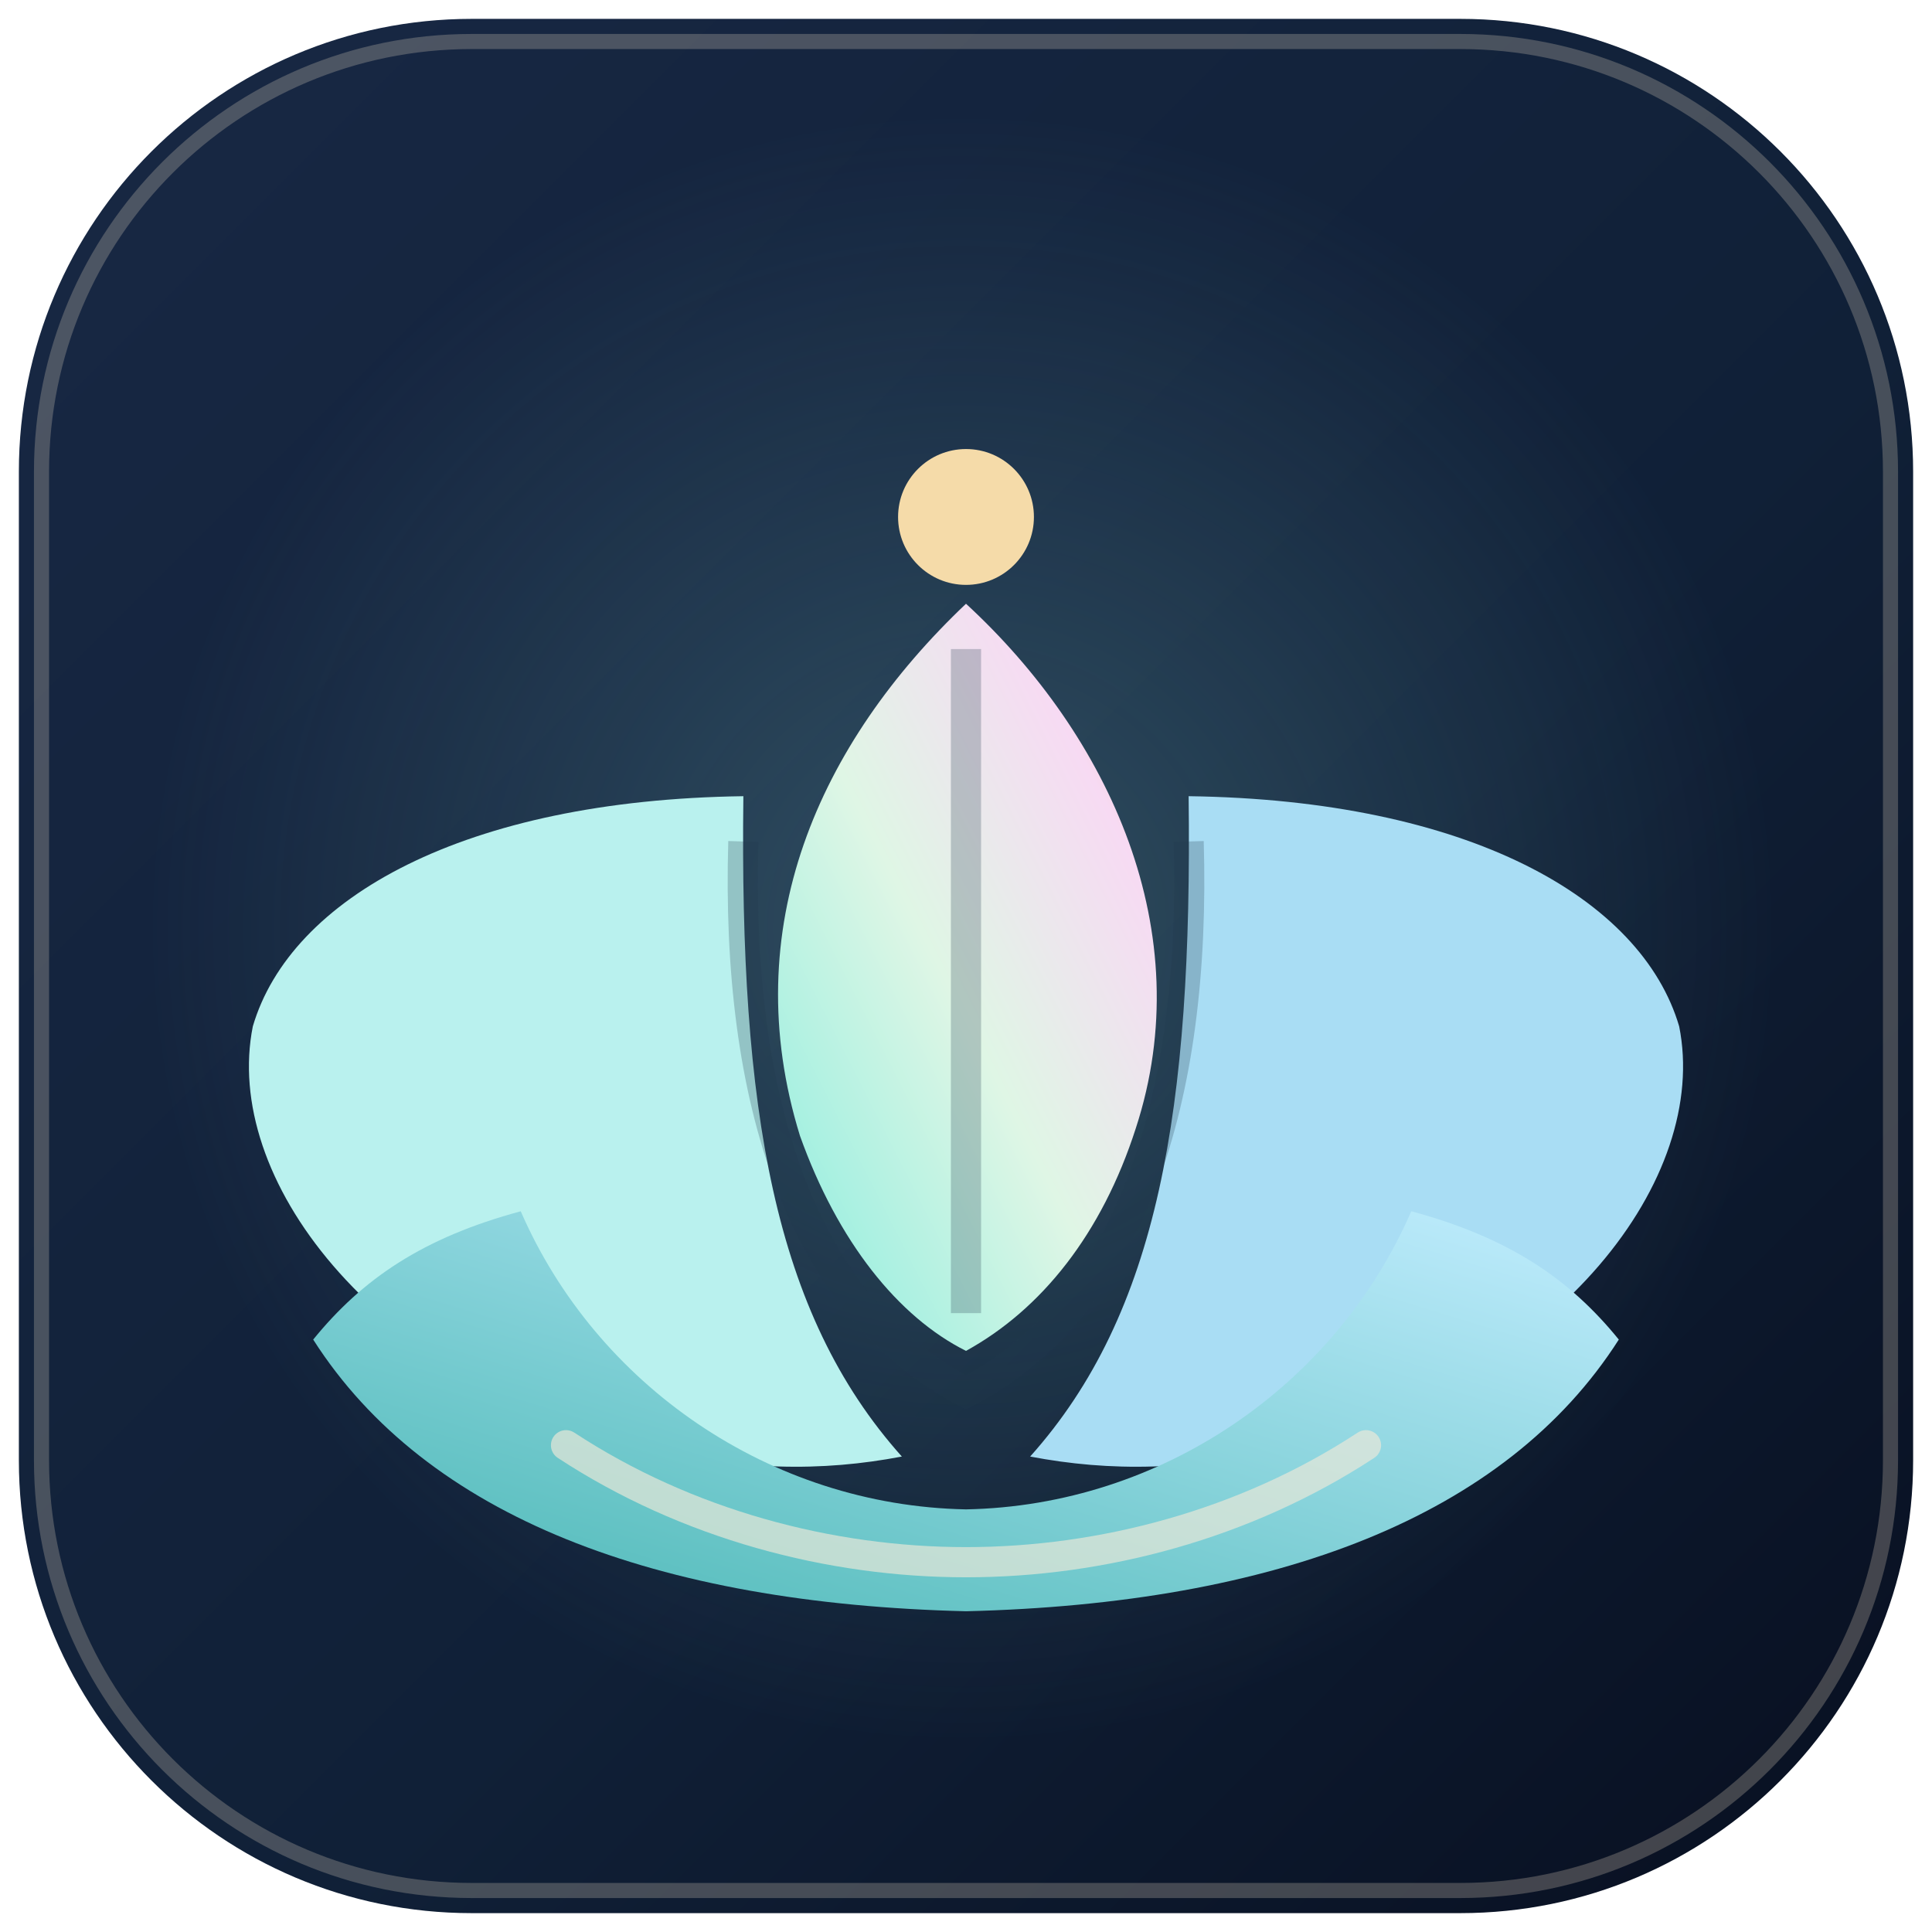
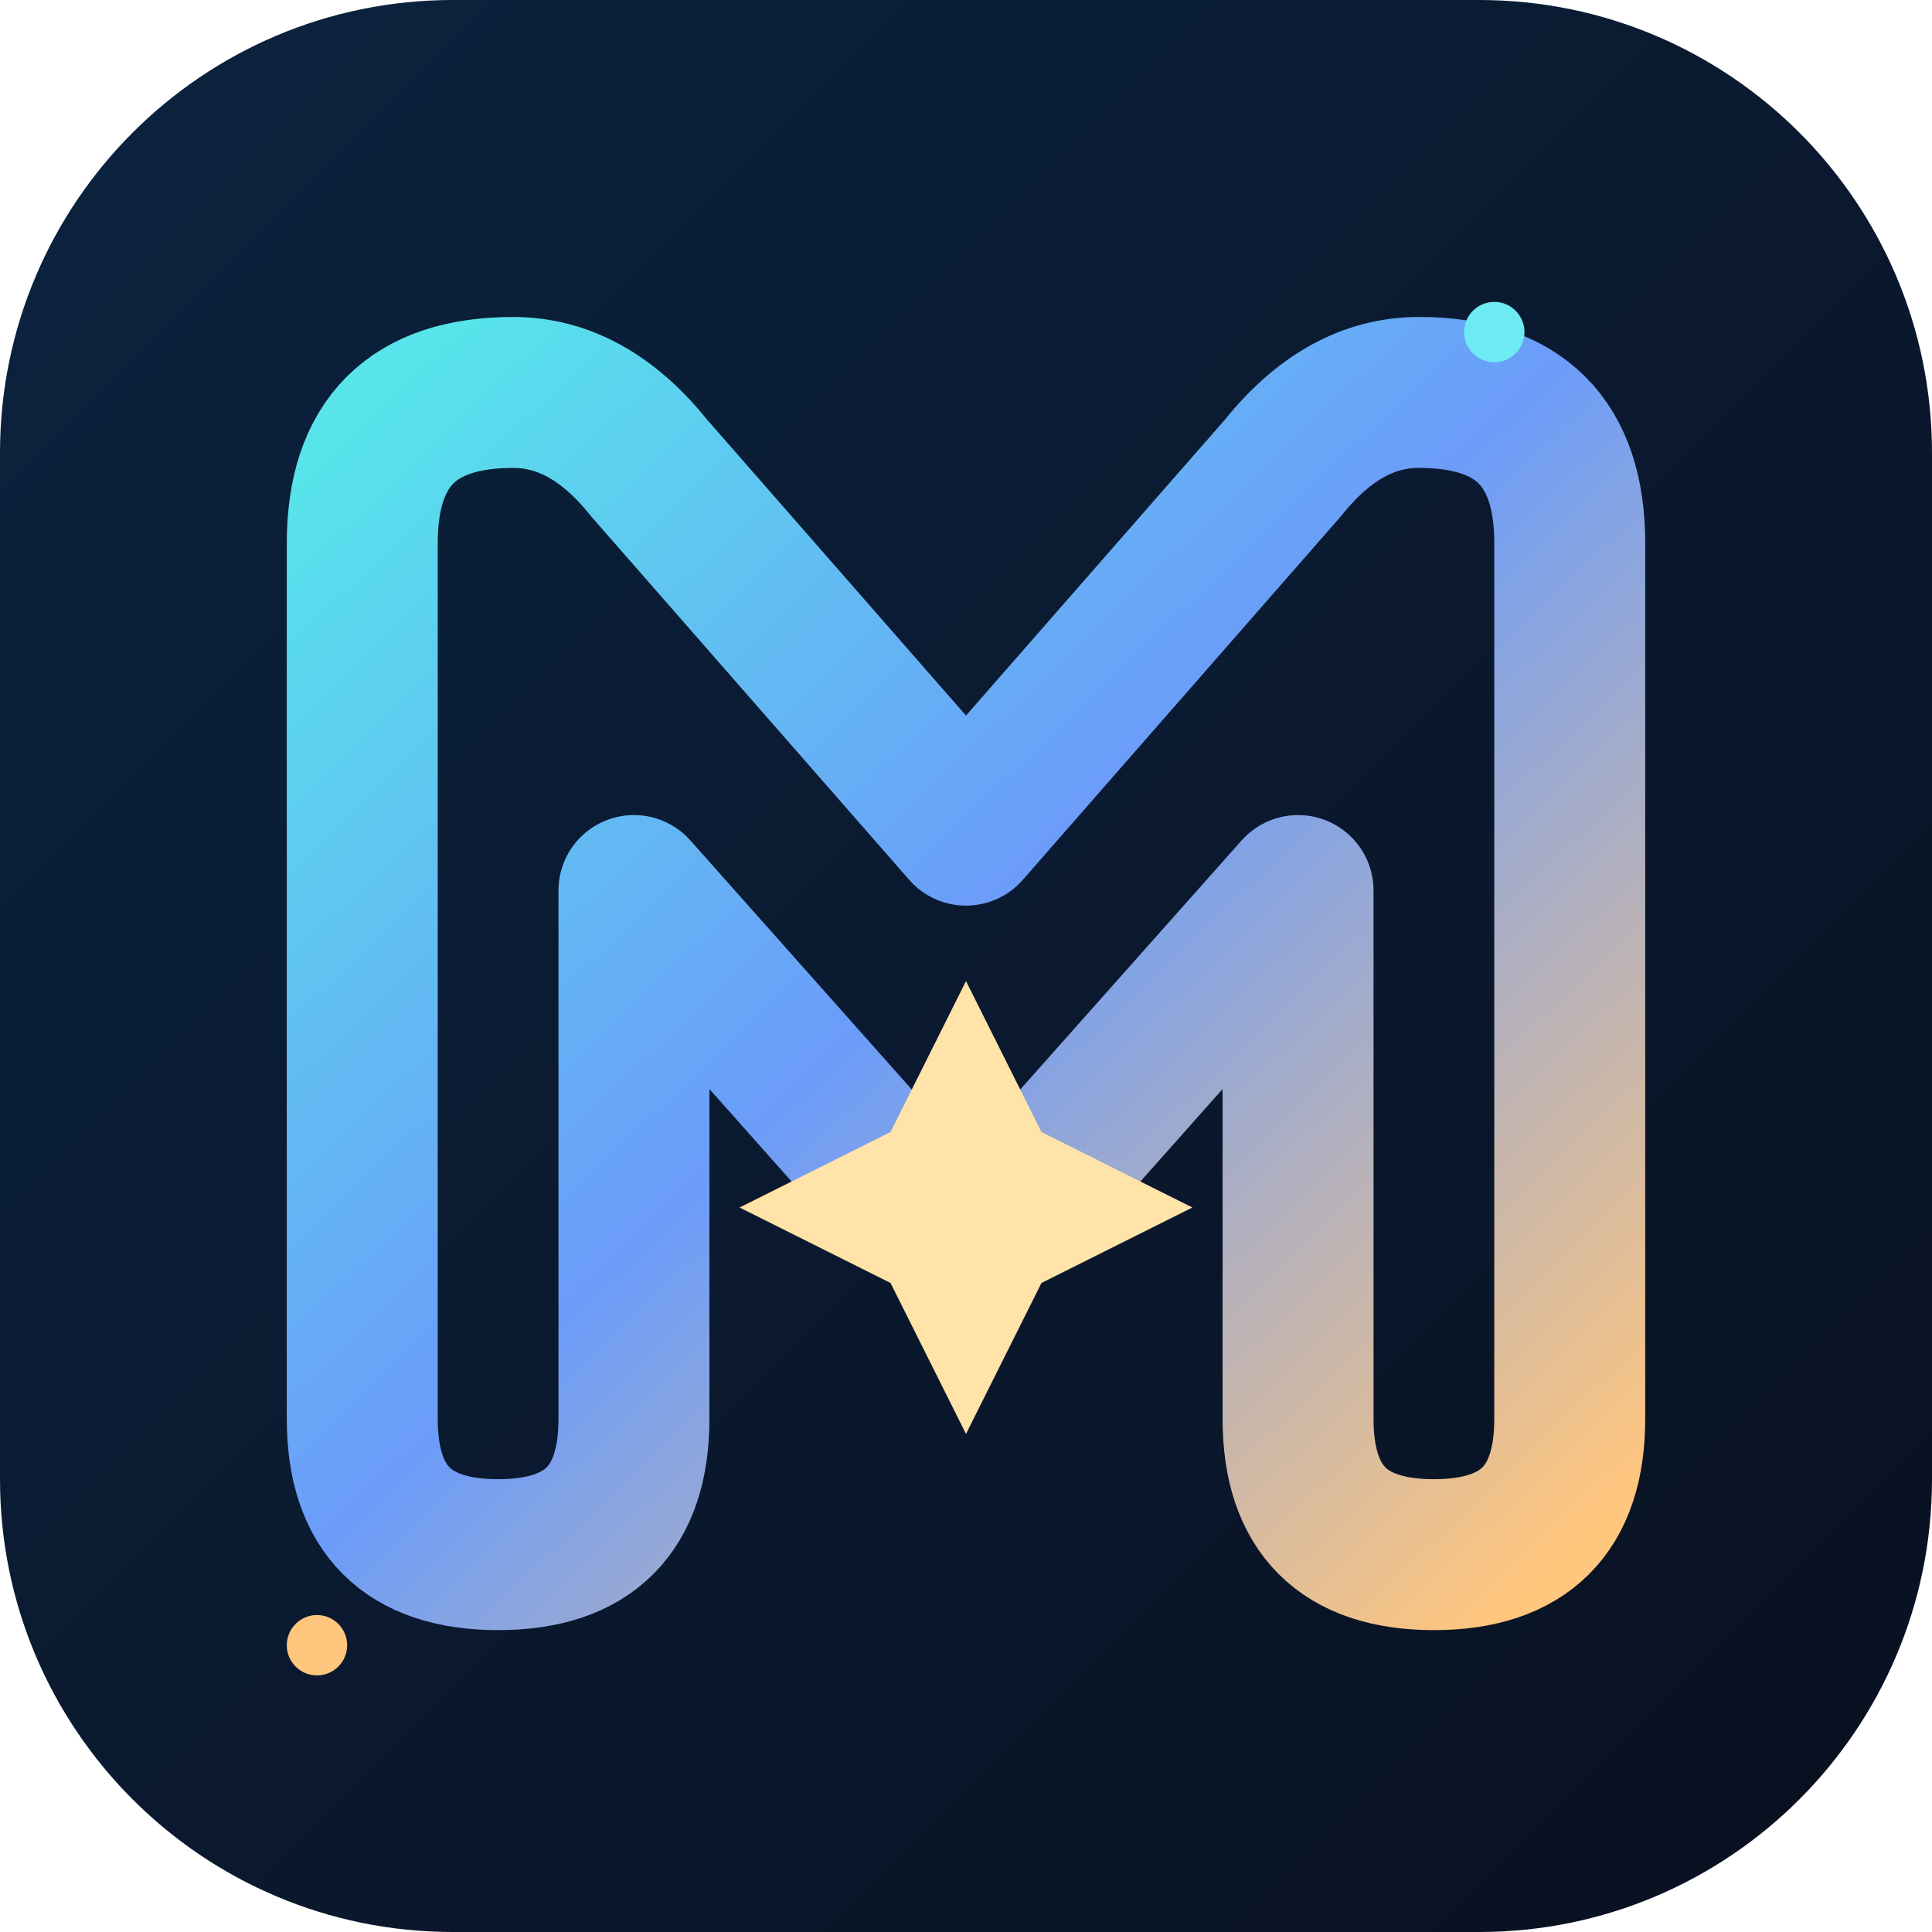
- <svg xmlns="http://www.w3.org/2000/svg" viewBox="0 0 512 512" role="img" aria-label="Memora, luminous open memory blossom">
+ <svg xmlns="http://www.w3.org/2000/svg" viewBox="0 0 128 128" role="img" aria-label="Memora">
  <defs>
-     <linearGradient id="night" x1="0" x2="1" y1="0" y2="1">
-       <stop stop-color="#182844" />
-       <stop offset=".58" stop-color="#102037" />
-       <stop offset="1" stop-color="#080f20" />
+     <linearGradient id="bg" x1="0" x2="1" y1="0" y2="1">
+       <stop stop-color="#0b2340" />
+       <stop offset="1" stop-color="#09101f" />
    </linearGradient>
-     <linearGradient id="bloom" x1="0" y1="1" x2="1" y2="0">
-       <stop stop-color="#86eddf" />
-       <stop offset=".47" stop-color="#dff6e5" />
-       <stop offset=".8" stop-color="#f7daf3" />
-       <stop offset="1" stop-color="#ffbf93" />
+     <linearGradient id="ribbon" x1="0" x2="1" y1="0" y2="1">
+       <stop stop-color="#57e5eb" />
+       <stop offset=".48" stop-color="#6b9cf9" />
+       <stop offset="1" stop-color="#ffc67e" />
    </linearGradient>
-     <linearGradient id="leaf" x1="0" y1="1" x2="1" y2="0">
-       <stop stop-color="#49b7b4" />
-       <stop offset="1" stop-color="#c2edff" />
-     </linearGradient>
-     <radialGradient id="glow">
-       <stop stop-color="#8bd8db" stop-opacity=".25" />
-       <stop offset="1" stop-color="#8bd8db" stop-opacity="0" />
-     </radialGradient>
  </defs>
-   <rect x="5" y="5" width="502" height="502" rx="120" fill="url(#night)" />
-   <rect x="11" y="11" width="490" height="490" rx="114" fill="none" stroke="#f8e7ce" stroke-opacity=".24" stroke-width="4" />
-   <circle cx="255" cy="246" r="220" fill="url(#glow)" />
-   <circle cx="256" cy="137" r="18" fill="#f5dba9" />
-   <path d="M256 160C217 197 195 246 212 301c10 28 26 48 44 57 20-11 36-31 45-59 17-52-7-104-45-139Z" fill="url(#bloom)" />
-   <path d="M197 211c-74 1-120 27-130 61-8 40 31 92 101 111 28 7 50 7 71 3-34-38-43-92-42-175Z" fill="#b9f1ee" />
-   <path d="M315 211c74 1 120 27 130 61 8 40-31 92-101 111-28 7-50 7-71 3 34-38 43-92 42-175Z" fill="#a9ddf4" />
-   <path d="M138 321c-26 7-42 18-55 34 30 47 91 70 173 72 82-2 143-25 173-72-13-16-29-27-55-34-20 46-66 78-118 79-52-1-98-33-118-79Z" fill="url(#leaf)" />
-   <path d="M256 172v176M197 223c-2 68 15 123 59 146 44-23 61-78 59-146" fill="none" stroke="#20394e" stroke-opacity=".25" stroke-width="8" />
-   <path d="M150 383c32 21 70 31 106 31s74-10 106-31" fill="none" stroke="#f0e9d9" stroke-opacity=".65" stroke-width="8" stroke-linecap="round" />
+   <rect width="128" height="128" rx="30" fill="url(#bg)" />
+   <path d="M24 94V36q0-10 10-10 5 0 9 5l21 24 21-24q4-5 9-5 10 0 10 10v58q0 9-9 9t-9-9V59L70 77q-6 7-12 0L42 59v35q0 9-9 9t-9-9Z" fill="none" stroke="url(#ribbon)" stroke-width="10" stroke-linejoin="round" />
+   <path d="M64 65l5 10 10 5-10 5-5 10-5-10-10-5 10-5z" fill="#ffe3a9" />
+   <circle cx="99" cy="22" r="2" fill="#6deaf2" />
+   <circle cx="21" cy="109" r="2" fill="#ffc67e" />
</svg>
